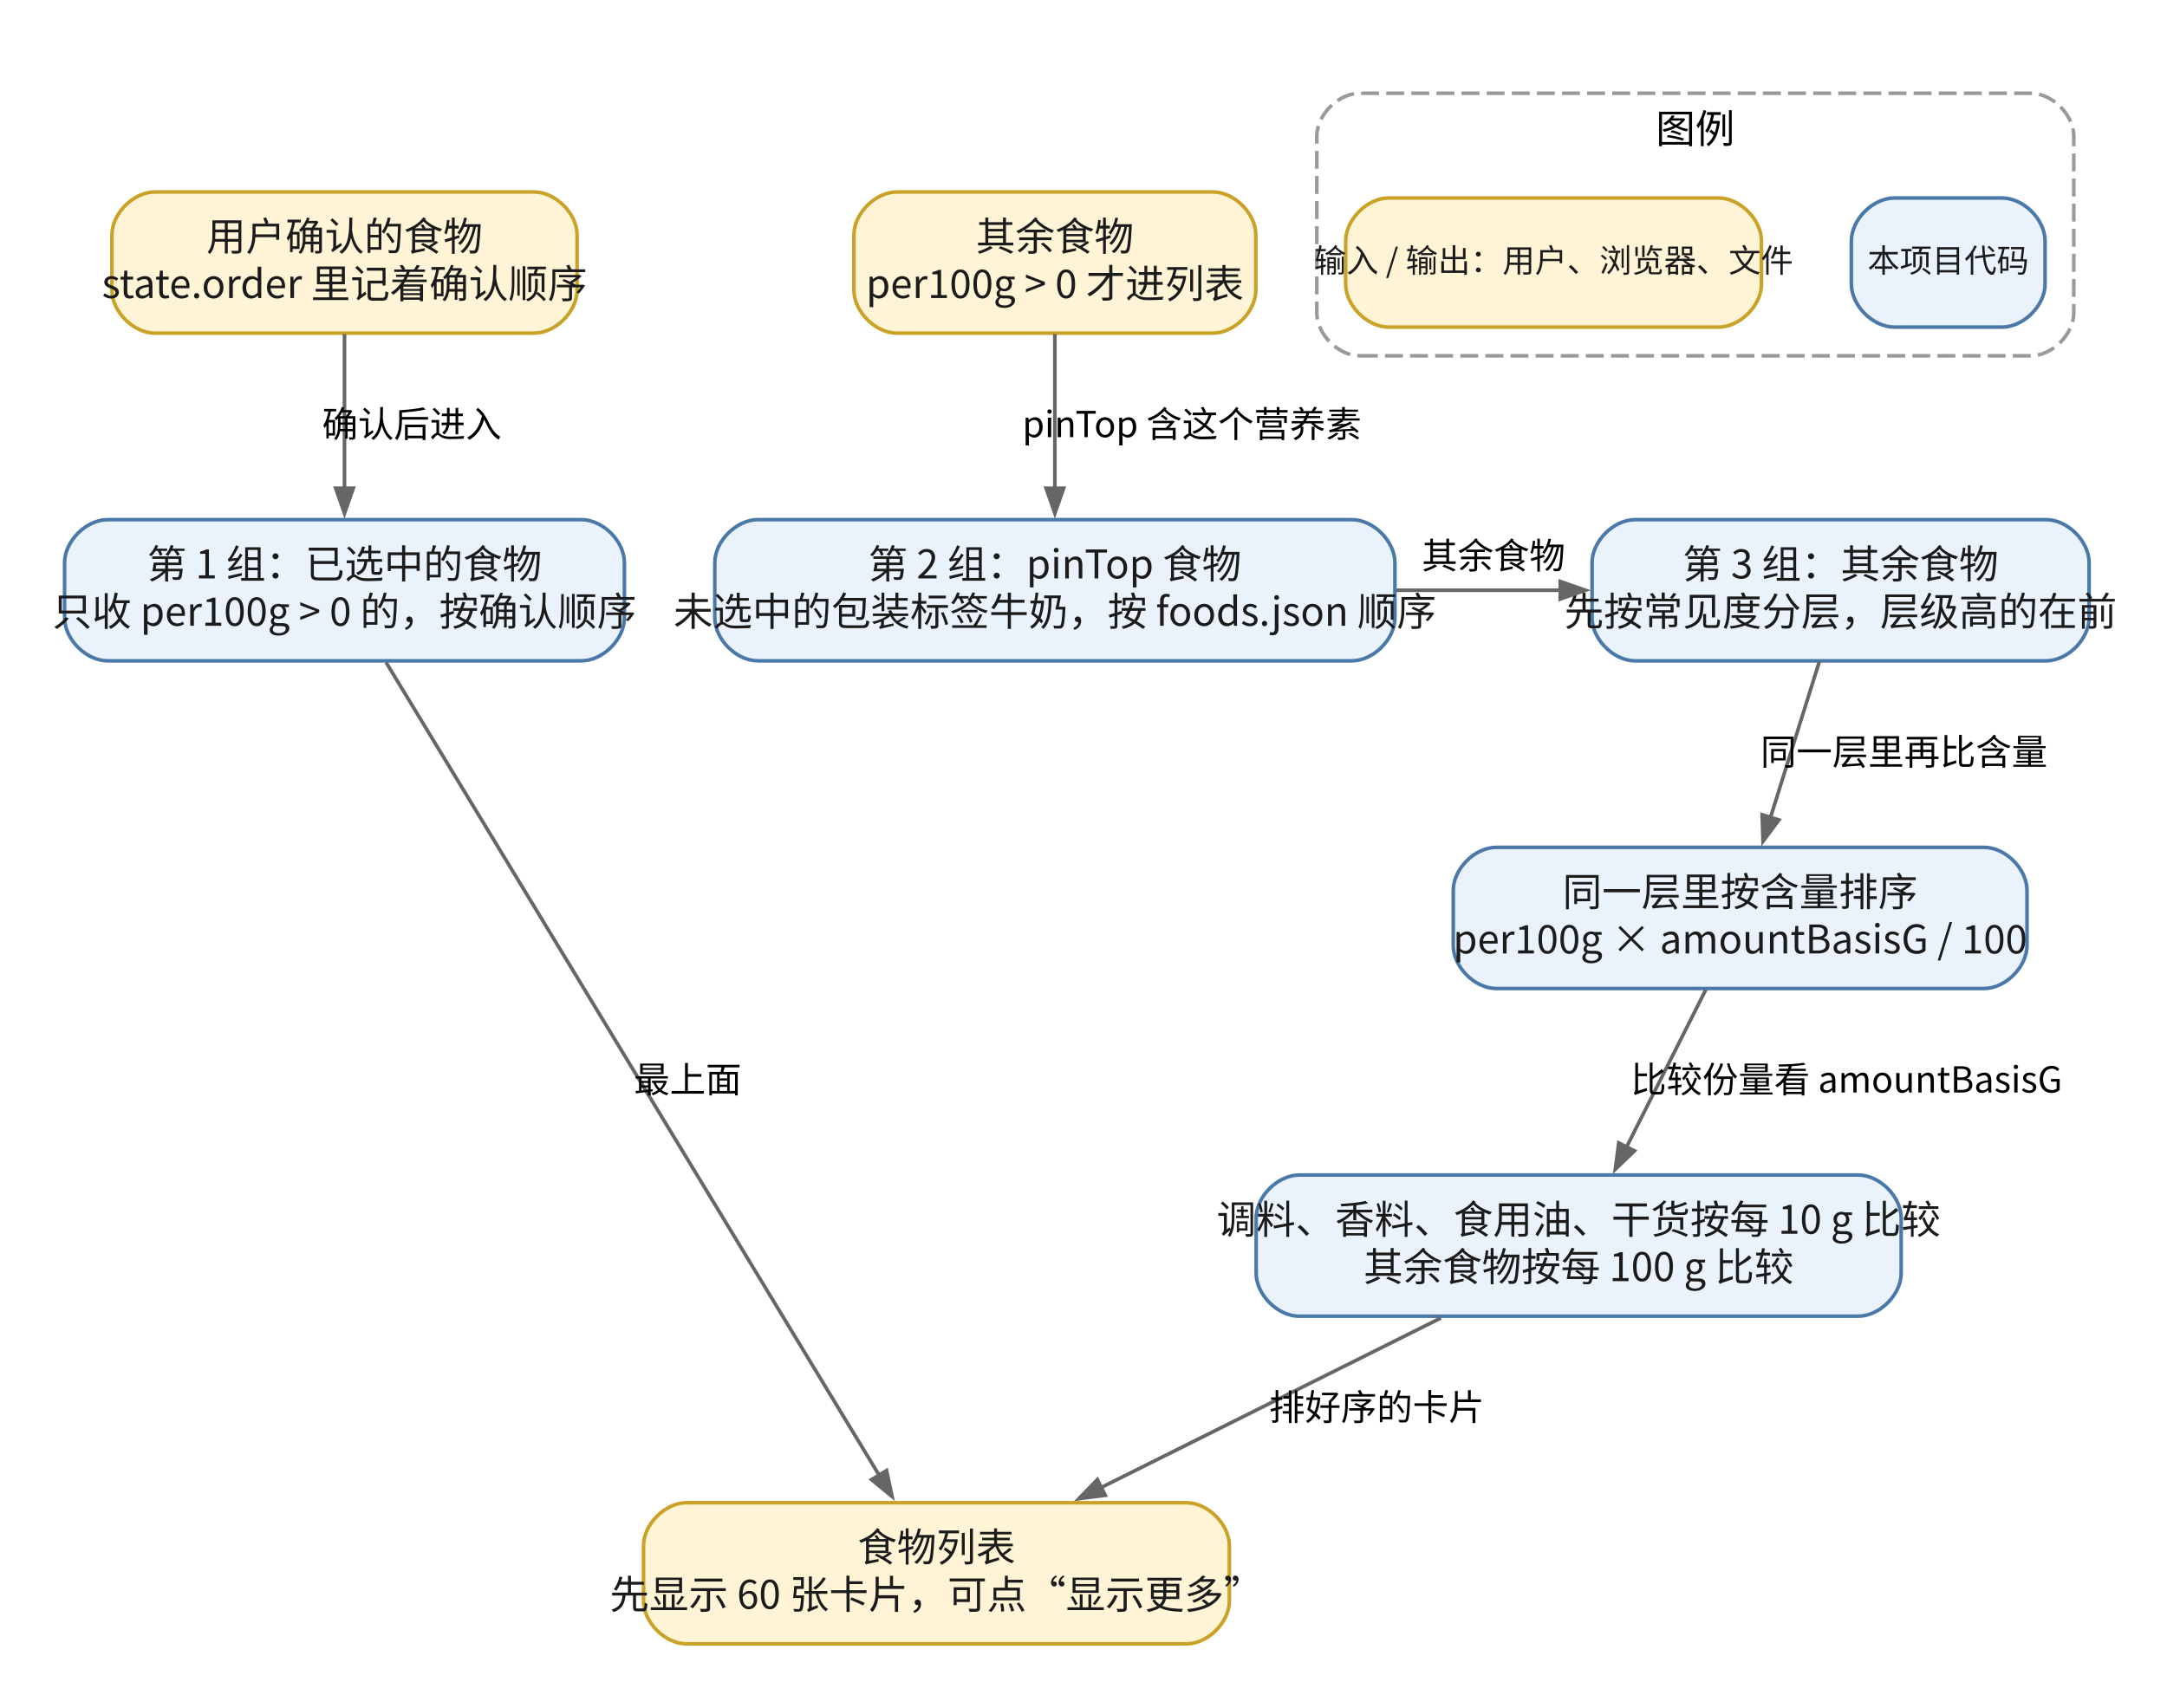
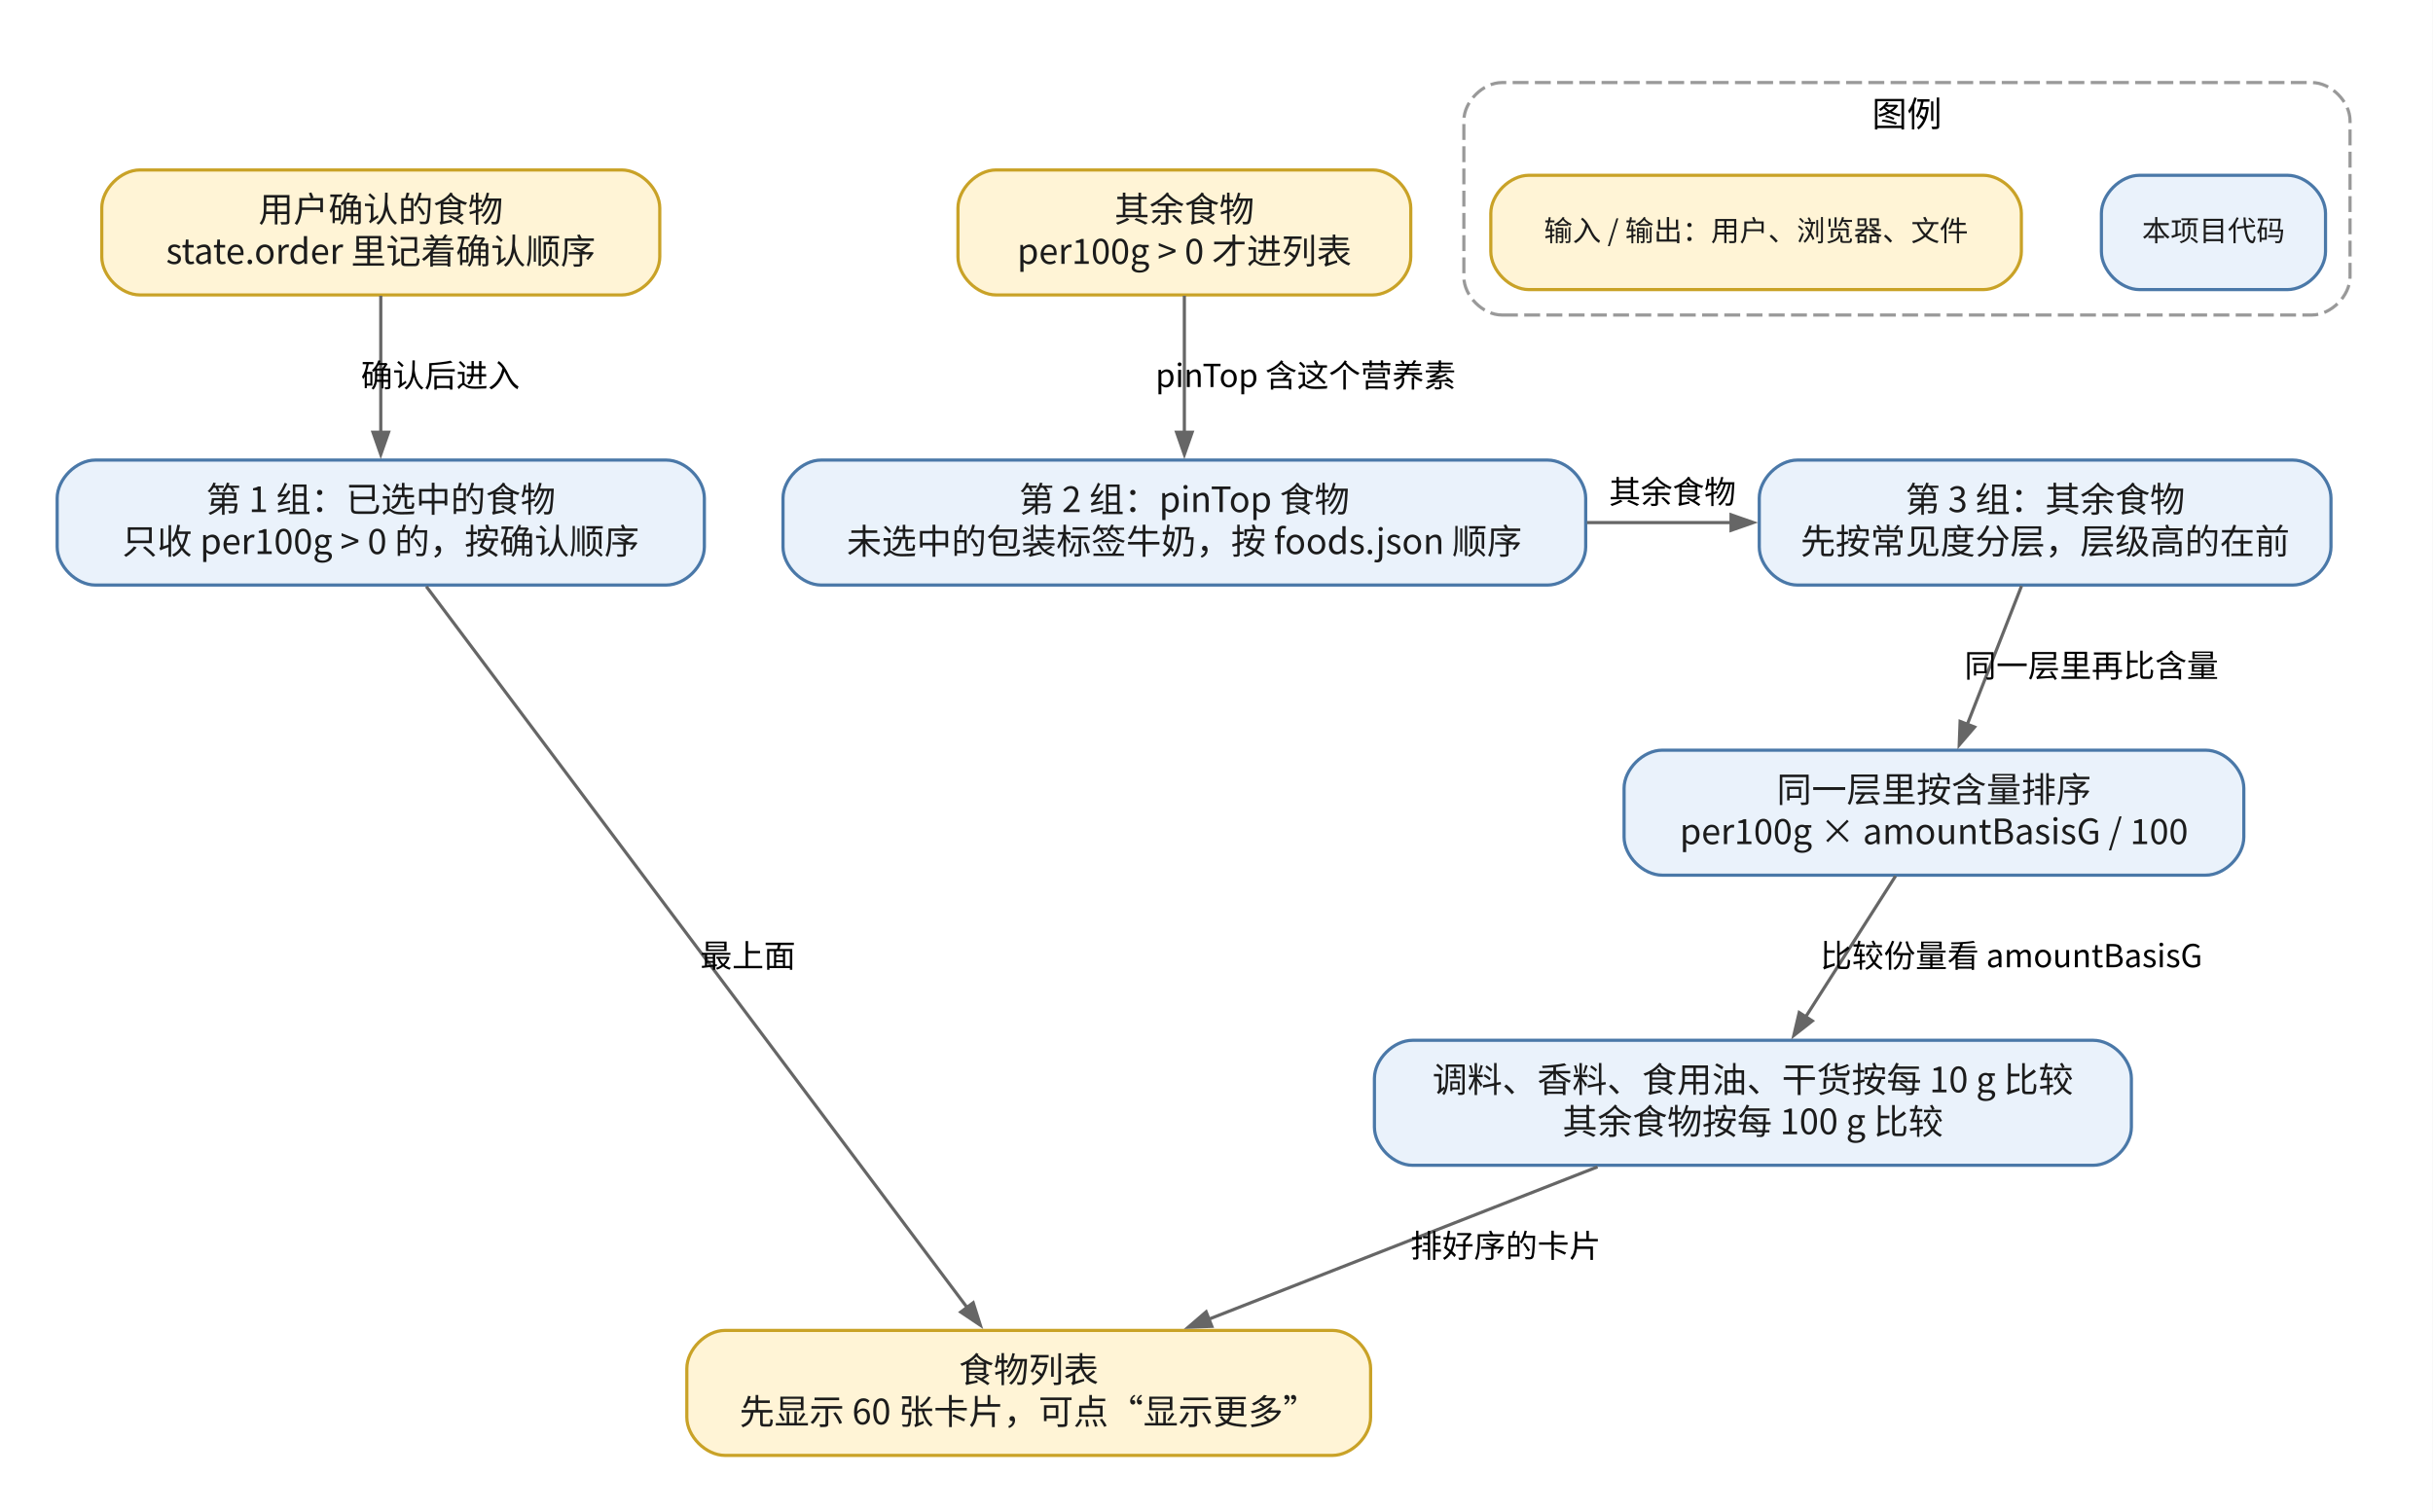
- <svg xmlns="http://www.w3.org/2000/svg" width="604pt" height="476pt" viewBox="0.00 0.00 604.00 476.00">
+ <svg xmlns="http://www.w3.org/2000/svg" width="766pt" height="476pt" viewBox="0.00 0.00 766.00 476.00">
  <g id="graph0" class="graph" transform="scale(1 1) rotate(0) translate(18 458.32)">
-     <polygon fill="white" stroke="none" points="-18,18 -18,-458.32 586.02,-458.32 586.02,18 -18,18" />
+     <polygon fill="white" stroke="none" points="-18,18 -18,-458.32 747.88,-458.32 747.88,18 -18,18" />
    <g id="clust4" class="cluster">
-       <path fill="white" stroke="#999999" stroke-dasharray="5,2" d="M361.02,-359.12C361.02,-359.12 548.02,-359.12 548.02,-359.12 554.02,-359.12 560.02,-365.12 560.02,-371.12 560.02,-371.12 560.02,-420.32 560.02,-420.32 560.02,-426.32 554.02,-432.32 548.02,-432.32 548.02,-432.32 361.02,-432.32 361.02,-432.32 355.02,-432.32 349.02,-426.32 349.02,-420.32 349.02,-420.32 349.02,-371.12 349.02,-371.12 349.02,-365.12 355.02,-359.12 361.02,-359.12" />
-       <text xml:space="preserve" text-anchor="middle" x="454.52" y="-418.42" font-family="Noto Sans CJK SC" font-size="11.00">图例</text>
+       <path fill="white" stroke="#999999" stroke-dasharray="5,2" d="M454.88,-359.12C454.88,-359.12 709.88,-359.12 709.88,-359.12 715.88,-359.12 721.88,-365.12 721.88,-371.12 721.88,-371.12 721.88,-420.32 721.88,-420.32 721.88,-426.32 715.88,-432.32 709.88,-432.32 709.88,-432.32 454.88,-432.32 454.88,-432.32 448.88,-432.32 442.88,-426.32 442.88,-420.32 442.88,-420.32 442.88,-371.12 442.88,-371.12 442.88,-365.12 448.88,-359.12 454.88,-359.12" />
+       <text xml:space="preserve" text-anchor="middle" x="582.38" y="-418.42" font-family="Noto Sans CJK SC" font-size="11.00">图例</text>
    </g>
    <g id="node1" class="node">
-       <path fill="#fff4d6" stroke="#c9a227" d="M130.85,-404.8C130.85,-404.8 25.19,-404.8 25.19,-404.8 19.19,-404.8 13.19,-398.8 13.19,-392.8 13.19,-392.8 13.19,-377.44 13.19,-377.44 13.19,-371.44 19.19,-365.44 25.19,-365.44 25.19,-365.44 130.85,-365.44 130.85,-365.44 136.85,-365.44 142.85,-371.44 142.85,-377.44 142.85,-377.44 142.85,-392.8 142.85,-392.8 142.85,-398.8 136.85,-404.8 130.85,-404.8" />
-       <text xml:space="preserve" text-anchor="middle" x="78.02" y="-388.42" font-family="Noto Sans CJK SC" font-size="11.00" fill="#1b1b1b">用户确认的食物</text>
-       <text xml:space="preserve" text-anchor="middle" x="78.02" y="-375.22" font-family="Noto Sans CJK SC" font-size="11.00" fill="#1b1b1b">state.order 里记着确认顺序</text>
+       <path fill="#fff4d6" stroke="#c9a227" d="M177.72,-404.8C177.72,-404.8 26.04,-404.8 26.04,-404.8 20.04,-404.8 14.04,-398.8 14.04,-392.8 14.04,-392.8 14.04,-377.44 14.04,-377.44 14.04,-371.44 20.04,-365.44 26.04,-365.44 26.04,-365.44 177.72,-365.44 177.72,-365.44 183.72,-365.44 189.72,-371.44 189.72,-377.44 189.72,-377.44 189.72,-392.8 189.72,-392.8 189.72,-398.8 183.72,-404.8 177.72,-404.8" />
+       <text xml:space="preserve" text-anchor="middle" x="101.88" y="-388.42" font-family="Noto Sans CJK SC" font-size="11.00" fill="#1b1b1b">用户确认的食物</text>
+       <text xml:space="preserve" text-anchor="middle" x="101.88" y="-375.22" font-family="Noto Sans CJK SC" font-size="11.00" fill="#1b1b1b">state.order 里记着确认顺序</text>
    </g>
    <g id="node3" class="node">
-       <path fill="#eaf2fb" stroke="#4a78a8" d="M144.04,-313.44C144.04,-313.44 12,-313.44 12,-313.44 6,-313.44 0,-307.44 0,-301.44 0,-301.44 0,-286.08 0,-286.08 0,-280.08 6,-274.08 12,-274.08 12,-274.08 144.04,-274.08 144.04,-274.08 150.04,-274.08 156.04,-280.08 156.04,-286.08 156.04,-286.08 156.04,-301.44 156.04,-301.44 156.04,-307.44 150.04,-313.44 144.04,-313.44" />
-       <text xml:space="preserve" text-anchor="middle" x="78.02" y="-297.06" font-family="Noto Sans CJK SC" font-size="11.00" fill="#1b1b1b">第 1 组：已选中的食物</text>
-       <text xml:space="preserve" text-anchor="middle" x="78.02" y="-283.86" font-family="Noto Sans CJK SC" font-size="11.00" fill="#1b1b1b">只收 per100g &gt; 0 的，按确认顺序</text>
+       <path fill="#eaf2fb" stroke="#4a78a8" d="M191.76,-313.44C191.76,-313.44 12,-313.44 12,-313.44 6,-313.44 0,-307.44 0,-301.44 0,-301.44 0,-286.08 0,-286.08 0,-280.08 6,-274.08 12,-274.08 12,-274.08 191.76,-274.08 191.76,-274.08 197.76,-274.08 203.76,-280.08 203.76,-286.08 203.76,-286.08 203.76,-301.44 203.76,-301.44 203.76,-307.44 197.76,-313.44 191.76,-313.44" />
+       <text xml:space="preserve" text-anchor="middle" x="101.88" y="-297.06" font-family="Noto Sans CJK SC" font-size="11.00" fill="#1b1b1b">第 1 组：已选中的食物</text>
+       <text xml:space="preserve" text-anchor="middle" x="101.88" y="-283.86" font-family="Noto Sans CJK SC" font-size="11.00" fill="#1b1b1b">只收 per100g &gt; 0 的，按确认顺序</text>
    </g>
    <g id="edge1" class="edge">
-       <path fill="none" stroke="#666666" d="M78.02,-365.17C78.02,-352.61 78.02,-335.94 78.02,-321.97" />
-       <polygon fill="#666666" stroke="#666666" points="80.47,-322.2 78.02,-315.2 75.57,-322.2 80.47,-322.2" />
-       <text xml:space="preserve" text-anchor="middle" x="96.77" y="-336.44" font-family="Noto Sans CJK SC" font-size="10.00">确认后进入</text>
+       <path fill="none" stroke="#666666" d="M101.88,-365.17C101.88,-352.61 101.88,-335.94 101.88,-321.97" />
+       <polygon fill="#666666" stroke="#666666" points="104.33,-322.2 101.88,-315.2 99.43,-322.2 104.33,-322.2" />
+       <text xml:space="preserve" text-anchor="middle" x="120.63" y="-336.44" font-family="Noto Sans CJK SC" font-size="10.00">确认后进入</text>
    </g>
    <g id="node2" class="node">
-       <path fill="#fff4d6" stroke="#c9a227" d="M320.04,-404.8C320.04,-404.8 232,-404.8 232,-404.8 226,-404.8 220,-398.8 220,-392.8 220,-392.8 220,-377.44 220,-377.44 220,-371.44 226,-365.44 232,-365.44 232,-365.44 320.04,-365.44 320.04,-365.44 326.04,-365.44 332.04,-371.44 332.04,-377.44 332.04,-377.44 332.04,-392.8 332.04,-392.8 332.04,-398.8 326.04,-404.8 320.04,-404.8" />
-       <text xml:space="preserve" text-anchor="middle" x="276.02" y="-388.42" font-family="Noto Sans CJK SC" font-size="11.00" fill="#1b1b1b">其余食物</text>
-       <text xml:space="preserve" text-anchor="middle" x="276.02" y="-375.22" font-family="Noto Sans CJK SC" font-size="11.00" fill="#1b1b1b">per100g &gt; 0 才进列表</text>
+       <path fill="#fff4d6" stroke="#c9a227" d="M414.16,-404.8C414.16,-404.8 295.6,-404.8 295.6,-404.8 289.6,-404.8 283.6,-398.8 283.6,-392.8 283.6,-392.8 283.6,-377.44 283.6,-377.44 283.6,-371.44 289.6,-365.44 295.6,-365.44 295.6,-365.44 414.16,-365.44 414.16,-365.44 420.16,-365.44 426.16,-371.44 426.16,-377.44 426.16,-377.44 426.16,-392.8 426.16,-392.8 426.16,-398.8 420.16,-404.8 414.16,-404.8" />
+       <text xml:space="preserve" text-anchor="middle" x="354.88" y="-388.42" font-family="Noto Sans CJK SC" font-size="11.00" fill="#1b1b1b">其余食物</text>
+       <text xml:space="preserve" text-anchor="middle" x="354.88" y="-375.22" font-family="Noto Sans CJK SC" font-size="11.00" fill="#1b1b1b">per100g &gt; 0 才进列表</text>
    </g>
    <g id="node4" class="node">
-       <path fill="#eaf2fb" stroke="#4a78a8" d="M358.8,-313.44C358.8,-313.44 193.23,-313.44 193.23,-313.44 187.23,-313.44 181.23,-307.44 181.23,-301.44 181.23,-301.44 181.23,-286.08 181.23,-286.08 181.23,-280.08 187.23,-274.08 193.23,-274.08 193.23,-274.08 358.8,-274.08 358.8,-274.08 364.8,-274.08 370.8,-280.08 370.8,-286.08 370.8,-286.08 370.8,-301.44 370.8,-301.44 370.8,-307.44 364.8,-313.44 358.8,-313.44" />
-       <text xml:space="preserve" text-anchor="middle" x="276.02" y="-297.06" font-family="Noto Sans CJK SC" font-size="11.00" fill="#1b1b1b">第 2 组：pinTop 食物</text>
-       <text xml:space="preserve" text-anchor="middle" x="276.02" y="-283.86" font-family="Noto Sans CJK SC" font-size="11.00" fill="#1b1b1b">未选中的包装标签牛奶，按 foods.json 顺序</text>
+       <path fill="#eaf2fb" stroke="#4a78a8" d="M469.24,-313.44C469.24,-313.44 240.52,-313.44 240.52,-313.44 234.52,-313.44 228.52,-307.44 228.52,-301.44 228.52,-301.44 228.52,-286.08 228.52,-286.08 228.52,-280.08 234.52,-274.08 240.52,-274.08 240.52,-274.08 469.24,-274.08 469.24,-274.08 475.24,-274.08 481.24,-280.08 481.24,-286.08 481.24,-286.08 481.24,-301.44 481.24,-301.44 481.24,-307.44 475.24,-313.44 469.24,-313.44" />
+       <text xml:space="preserve" text-anchor="middle" x="354.88" y="-297.06" font-family="Noto Sans CJK SC" font-size="11.00" fill="#1b1b1b">第 2 组：pinTop 食物</text>
+       <text xml:space="preserve" text-anchor="middle" x="354.88" y="-283.86" font-family="Noto Sans CJK SC" font-size="11.00" fill="#1b1b1b">未选中的包装标签牛奶，按 foods.json 顺序</text>
    </g>
    <g id="edge2" class="edge">
-       <path fill="none" stroke="#666666" d="M276.02,-365.17C276.02,-352.61 276.02,-335.94 276.02,-321.97" />
-       <polygon fill="#666666" stroke="#666666" points="278.47,-322.2 276.02,-315.2 273.57,-322.2 278.47,-322.2" />
-       <text xml:space="preserve" text-anchor="middle" x="314.21" y="-336.44" font-family="Noto Sans CJK SC" font-size="10.00">pinTop 含这个营养素</text>
+       <path fill="none" stroke="#666666" d="M354.88,-365.17C354.88,-352.61 354.88,-335.94 354.88,-321.97" />
+       <polygon fill="#666666" stroke="#666666" points="357.33,-322.2 354.88,-315.2 352.43,-322.2 357.33,-322.2" />
+       <text xml:space="preserve" text-anchor="middle" x="393.07" y="-336.44" font-family="Noto Sans CJK SC" font-size="10.00">pinTop 含这个营养素</text>
    </g>
    <g id="node8" class="node">
-       <path fill="#fff4d6" stroke="#c9a227" d="M312.66,-39.36C312.66,-39.36 173.37,-39.36 173.37,-39.36 167.37,-39.36 161.37,-33.36 161.37,-27.36 161.37,-27.36 161.37,-12 161.37,-12 161.37,-6 167.37,0 173.37,0 173.37,0 312.66,0 312.66,0 318.66,0 324.66,-6 324.66,-12 324.66,-12 324.66,-27.36 324.66,-27.36 324.66,-33.36 318.66,-39.36 312.66,-39.36" />
-       <text xml:space="preserve" text-anchor="middle" x="243.02" y="-22.98" font-family="Noto Sans CJK SC" font-size="11.00" fill="#1b1b1b">食物列表</text>
-       <text xml:space="preserve" text-anchor="middle" x="243.02" y="-9.78" font-family="Noto Sans CJK SC" font-size="11.00" fill="#1b1b1b">先显示 60 张卡片，可点“显示更多”</text>
+       <path fill="#fff4d6" stroke="#c9a227" d="M401.52,-39.36C401.52,-39.36 210.24,-39.36 210.24,-39.36 204.24,-39.36 198.24,-33.36 198.24,-27.36 198.24,-27.36 198.24,-12 198.24,-12 198.24,-6 204.24,0 210.24,0 210.24,0 401.52,0 401.52,0 407.52,0 413.52,-6 413.52,-12 413.52,-12 413.52,-27.36 413.52,-27.36 413.52,-33.36 407.52,-39.36 401.52,-39.36" />
+       <text xml:space="preserve" text-anchor="middle" x="305.88" y="-22.98" font-family="Noto Sans CJK SC" font-size="11.00" fill="#1b1b1b">食物列表</text>
+       <text xml:space="preserve" text-anchor="middle" x="305.88" y="-9.78" font-family="Noto Sans CJK SC" font-size="11.00" fill="#1b1b1b">先显示 60 张卡片，可点“显示更多”</text>
    </g>
    <g id="edge6" class="edge">
-       <path fill="none" stroke="#666666" d="M89.62,-273.63C118.56,-225.92 193.95,-101.59 227.05,-47.01" />
-       <polygon fill="#666666" stroke="#666666" points="229.11,-48.34 230.65,-41.09 224.92,-45.8 229.11,-48.34" />
-       <text xml:space="preserve" text-anchor="middle" x="173.67" y="-153.72" font-family="Noto Sans CJK SC" font-size="10.00">最上面</text>
+       <path fill="none" stroke="#666666" d="M116.22,-273.63C152.14,-225.72 245.98,-100.57 286.64,-46.35" />
+       <polygon fill="#666666" stroke="#666666" points="288.4,-48.07 290.64,-41 284.48,-45.13 288.4,-48.07" />
+       <text xml:space="preserve" text-anchor="middle" x="217.48" y="-153.72" font-family="Noto Sans CJK SC" font-size="10.00">最上面</text>
    </g>
    <g id="node5" class="node">
-       <path fill="#eaf2fb" stroke="#4a78a8" d="M552.29,-313.44C552.29,-313.44 437.75,-313.44 437.75,-313.44 431.75,-313.44 425.75,-307.44 425.75,-301.44 425.75,-301.44 425.75,-286.08 425.75,-286.08 425.75,-280.08 431.75,-274.08 437.75,-274.08 437.75,-274.08 552.29,-274.08 552.29,-274.08 558.29,-274.08 564.29,-280.08 564.29,-286.08 564.29,-286.08 564.29,-301.44 564.29,-301.44 564.29,-307.44 558.29,-313.44 552.29,-313.44" />
-       <text xml:space="preserve" text-anchor="middle" x="495.02" y="-297.06" font-family="Noto Sans CJK SC" font-size="11.00" fill="#1b1b1b">第 3 组：其余食物</text>
-       <text xml:space="preserve" text-anchor="middle" x="495.02" y="-283.86" font-family="Noto Sans CJK SC" font-size="11.00" fill="#1b1b1b">先按常见度分层，层级高的在前</text>
+       <path fill="#eaf2fb" stroke="#4a78a8" d="M703.88,-313.44C703.88,-313.44 547.88,-313.44 547.88,-313.44 541.88,-313.44 535.88,-307.44 535.88,-301.44 535.88,-301.44 535.88,-286.08 535.88,-286.08 535.88,-280.08 541.88,-274.08 547.88,-274.08 547.88,-274.08 703.88,-274.08 703.88,-274.08 709.88,-274.08 715.88,-280.08 715.88,-286.08 715.88,-286.08 715.88,-301.44 715.88,-301.44 715.88,-307.44 709.88,-313.44 703.88,-313.44" />
+       <text xml:space="preserve" text-anchor="middle" x="625.88" y="-297.06" font-family="Noto Sans CJK SC" font-size="11.00" fill="#1b1b1b">第 3 组：其余食物</text>
+       <text xml:space="preserve" text-anchor="middle" x="625.88" y="-283.86" font-family="Noto Sans CJK SC" font-size="11.00" fill="#1b1b1b">先按常见度分层，层级高的在前</text>
    </g>
    <g id="edge3" class="edge">
-       <path fill="none" stroke="#666666" d="M371.12,-293.76C386.51,-293.76 402.28,-293.76 417.2,-293.76" />
-       <polygon fill="#666666" stroke="#666666" points="416.88,-296.21 423.88,-293.76 416.88,-291.31 416.88,-296.21" />
-       <text xml:space="preserve" text-anchor="middle" x="398.28" y="-299.76" font-family="Noto Sans CJK SC" font-size="10.00">其余食物</text>
+       <path fill="none" stroke="#666666" d="M481.65,-293.76C496.99,-293.76 512.49,-293.76 527.34,-293.76" />
+       <polygon fill="#666666" stroke="#666666" points="527,-296.21 534,-293.76 527,-291.31 527,-296.21" />
+       <text xml:space="preserve" text-anchor="middle" x="508.56" y="-299.76" font-family="Noto Sans CJK SC" font-size="10.00">其余食物</text>
    </g>
    <g id="node6" class="node">
-       <path fill="#eaf2fb" stroke="#4a78a8" d="M534.98,-222.08C534.98,-222.08 399.06,-222.08 399.06,-222.08 393.06,-222.08 387.06,-216.08 387.06,-210.08 387.06,-210.08 387.06,-194.72 387.06,-194.72 387.06,-188.72 393.06,-182.72 399.06,-182.72 399.06,-182.72 534.98,-182.72 534.98,-182.72 540.98,-182.72 546.98,-188.72 546.98,-194.72 546.98,-194.72 546.98,-210.08 546.98,-210.08 546.98,-216.08 540.98,-222.08 534.98,-222.08" />
-       <text xml:space="preserve" text-anchor="middle" x="467.02" y="-205.7" font-family="Noto Sans CJK SC" font-size="11.00" fill="#1b1b1b">同一层里按含量排序</text>
-       <text xml:space="preserve" text-anchor="middle" x="467.02" y="-192.5" font-family="Noto Sans CJK SC" font-size="11.00" fill="#1b1b1b">per100g × amountBasisG / 100</text>
+       <path fill="#eaf2fb" stroke="#4a78a8" d="M676.44,-222.08C676.44,-222.08 505.32,-222.08 505.32,-222.08 499.32,-222.08 493.32,-216.08 493.32,-210.08 493.32,-210.08 493.32,-194.72 493.32,-194.72 493.32,-188.72 499.32,-182.72 505.32,-182.72 505.32,-182.72 676.44,-182.72 676.44,-182.72 682.44,-182.72 688.44,-188.72 688.44,-194.72 688.44,-194.72 688.44,-210.08 688.44,-210.08 688.44,-216.08 682.44,-222.08 676.44,-222.08" />
+       <text xml:space="preserve" text-anchor="middle" x="590.88" y="-205.7" font-family="Noto Sans CJK SC" font-size="11.00" fill="#1b1b1b">同一层里按含量排序</text>
+       <text xml:space="preserve" text-anchor="middle" x="590.88" y="-192.5" font-family="Noto Sans CJK SC" font-size="11.00" fill="#1b1b1b">per100g × amountBasisG / 100</text>
    </g>
    <g id="edge4" class="edge">
-       <path fill="none" stroke="#666666" d="M489.08,-273.81C485.11,-261.13 479.82,-244.26 475.42,-230.22" />
-       <polygon fill="#666666" stroke="#666666" points="477.83,-229.72 473.4,-223.77 473.16,-231.18 477.83,-229.72" />
-       <text xml:space="preserve" text-anchor="middle" x="512.7" y="-245.08" font-family="Noto Sans CJK SC" font-size="10.00">同一层里再比含量</text>
+       <path fill="none" stroke="#666666" d="M618.46,-273.81C613.49,-261.13 606.89,-244.26 601.38,-230.22" />
+       <polygon fill="#666666" stroke="#666666" points="603.68,-229.36 598.84,-223.73 599.12,-231.14 603.68,-229.36" />
+       <text xml:space="preserve" text-anchor="middle" x="640.48" y="-245.08" font-family="Noto Sans CJK SC" font-size="10.00">同一层里再比含量</text>
    </g>
    <g id="node7" class="node">
-       <path fill="#eaf2fb" stroke="#4a78a8" d="M499.91,-130.72C499.91,-130.72 344.12,-130.72 344.12,-130.72 338.12,-130.72 332.12,-124.72 332.12,-118.72 332.12,-118.72 332.12,-103.36 332.12,-103.36 332.12,-97.36 338.12,-91.36 344.12,-91.36 344.12,-91.36 499.91,-91.36 499.91,-91.36 505.91,-91.36 511.91,-97.36 511.91,-103.36 511.91,-103.36 511.91,-118.72 511.91,-118.72 511.91,-124.72 505.91,-130.72 499.91,-130.72" />
-       <text xml:space="preserve" text-anchor="middle" x="422.02" y="-114.34" font-family="Noto Sans CJK SC" font-size="11.00" fill="#1b1b1b">调料、香料、食用油、干货按每 10 g 比较</text>
-       <text xml:space="preserve" text-anchor="middle" x="422.02" y="-101.14" font-family="Noto Sans CJK SC" font-size="11.00" fill="#1b1b1b">其余食物按每 100 g 比较</text>
+       <path fill="#eaf2fb" stroke="#4a78a8" d="M641.04,-130.72C641.04,-130.72 426.72,-130.72 426.72,-130.72 420.72,-130.72 414.72,-124.72 414.72,-118.72 414.72,-118.72 414.72,-103.36 414.72,-103.36 414.72,-97.36 420.72,-91.36 426.72,-91.36 426.72,-91.36 641.04,-91.36 641.04,-91.36 647.04,-91.36 653.04,-97.36 653.04,-103.36 653.04,-103.36 653.04,-118.72 653.04,-118.72 653.04,-124.72 647.04,-130.72 641.04,-130.72" />
+       <text xml:space="preserve" text-anchor="middle" x="533.88" y="-114.34" font-family="Noto Sans CJK SC" font-size="11.00" fill="#1b1b1b">调料、香料、食用油、干货按每 10 g 比较</text>
+       <text xml:space="preserve" text-anchor="middle" x="533.88" y="-101.14" font-family="Noto Sans CJK SC" font-size="11.00" fill="#1b1b1b">其余食物按每 100 g 比较</text>
    </g>
    <g id="edge5" class="edge">
-       <path fill="none" stroke="#666666" d="M457.48,-182.45C451.03,-169.65 442.44,-152.59 435.33,-138.46" />
-       <polygon fill="#666666" stroke="#666666" points="437.57,-137.47 432.23,-132.32 433.19,-139.67 437.57,-137.47" />
-       <text xml:space="preserve" text-anchor="middle" x="496.66" y="-153.72" font-family="Noto Sans CJK SC" font-size="10.00">比较份量看 amountBasisG</text>
+       <path fill="none" stroke="#666666" d="M578.79,-182.45C570.55,-169.54 559.54,-152.27 550.48,-138.07" />
+       <polygon fill="#666666" stroke="#666666" points="552.59,-136.82 546.76,-132.24 548.46,-139.46 552.59,-136.82" />
+       <text xml:space="preserve" text-anchor="middle" x="615.24" y="-153.72" font-family="Noto Sans CJK SC" font-size="10.00">比较份量看 amountBasisG</text>
    </g>
    <g id="edge7" class="edge">
-       <path fill="none" stroke="#666666" d="M383.62,-90.87C355.78,-76.97 318.01,-58.12 288.63,-43.45" />
-       <polygon fill="#666666" stroke="#666666" points="290.07,-41.43 282.71,-40.49 287.88,-45.81 290.07,-41.43" />
-       <text xml:space="preserve" text-anchor="middle" x="365.74" y="-62.36" font-family="Noto Sans CJK SC" font-size="10.00">排好序的卡片</text>
+       <path fill="none" stroke="#666666" d="M484.97,-90.87C449.05,-76.79 400.18,-57.64 362.56,-42.89" />
+       <polygon fill="#666666" stroke="#666666" points="363.53,-40.64 356.12,-40.37 361.74,-45.21 363.53,-40.64" />
+       <text xml:space="preserve" text-anchor="middle" x="456.03" y="-62.36" font-family="Noto Sans CJK SC" font-size="10.00">排好序的卡片</text>
    </g>
    <g id="node9" class="node">
-       <path fill="#fff4d6" stroke="#c9a227" d="M460.97,-403.12C460.97,-403.12 369.07,-403.12 369.07,-403.12 363.07,-403.12 357.07,-397.12 357.07,-391.12 357.07,-391.12 357.07,-379.12 357.07,-379.12 357.07,-373.12 363.07,-367.12 369.07,-367.12 369.07,-367.12 460.97,-367.12 460.97,-367.12 466.97,-367.12 472.97,-373.12 472.97,-379.12 472.97,-379.12 472.97,-391.12 472.97,-391.12 472.97,-397.12 466.97,-403.12 460.97,-403.12" />
-       <text xml:space="preserve" text-anchor="middle" x="415.02" y="-382.42" font-family="Noto Sans CJK SC" font-size="9.00" fill="#1b1b1b">输入 / 输出：用户、浏览器、文件</text>
+       <path fill="#fff4d6" stroke="#c9a227" d="M606.4,-403.12C606.4,-403.12 463.36,-403.12 463.36,-403.12 457.36,-403.12 451.36,-397.12 451.36,-391.12 451.36,-391.12 451.36,-379.12 451.36,-379.12 451.36,-373.12 457.36,-367.12 463.36,-367.12 463.36,-367.12 606.4,-367.12 606.4,-367.12 612.4,-367.12 618.4,-373.12 618.4,-379.12 618.4,-379.12 618.4,-391.12 618.4,-391.12 618.4,-397.12 612.4,-403.12 606.4,-403.12" />
+       <text xml:space="preserve" text-anchor="middle" x="534.88" y="-382.42" font-family="Noto Sans CJK SC" font-size="9.00" fill="#1b1b1b">输入 / 输出：用户、浏览器、文件</text>
    </g>
    <g id="node10" class="node">
-       <path fill="#eaf2fb" stroke="#4a78a8" d="M540.02,-403.12C540.02,-403.12 510.02,-403.12 510.02,-403.12 504.02,-403.12 498.02,-397.12 498.02,-391.12 498.02,-391.12 498.02,-379.12 498.02,-379.12 498.02,-373.12 504.02,-367.12 510.02,-367.12 510.02,-367.12 540.02,-367.12 540.02,-367.12 546.02,-367.12 552.02,-373.12 552.02,-379.12 552.02,-379.12 552.02,-391.12 552.02,-391.12 552.02,-397.12 546.02,-403.12 540.02,-403.12" />
-       <text xml:space="preserve" text-anchor="middle" x="525.02" y="-382.42" font-family="Noto Sans CJK SC" font-size="9.00" fill="#1b1b1b">本项目代码</text>
+       <path fill="#eaf2fb" stroke="#4a78a8" d="M702.16,-403.12C702.16,-403.12 655.6,-403.12 655.6,-403.12 649.6,-403.12 643.6,-397.12 643.6,-391.12 643.6,-391.12 643.6,-379.12 643.6,-379.12 643.6,-373.12 649.6,-367.12 655.6,-367.12 655.6,-367.12 702.16,-367.12 702.16,-367.12 708.16,-367.12 714.16,-373.12 714.16,-379.12 714.16,-379.12 714.16,-391.12 714.16,-391.12 714.16,-397.12 708.16,-403.12 702.16,-403.12" />
+       <text xml:space="preserve" text-anchor="middle" x="678.88" y="-382.42" font-family="Noto Sans CJK SC" font-size="9.00" fill="#1b1b1b">本项目代码</text>
    </g>
  </g>
</svg>
